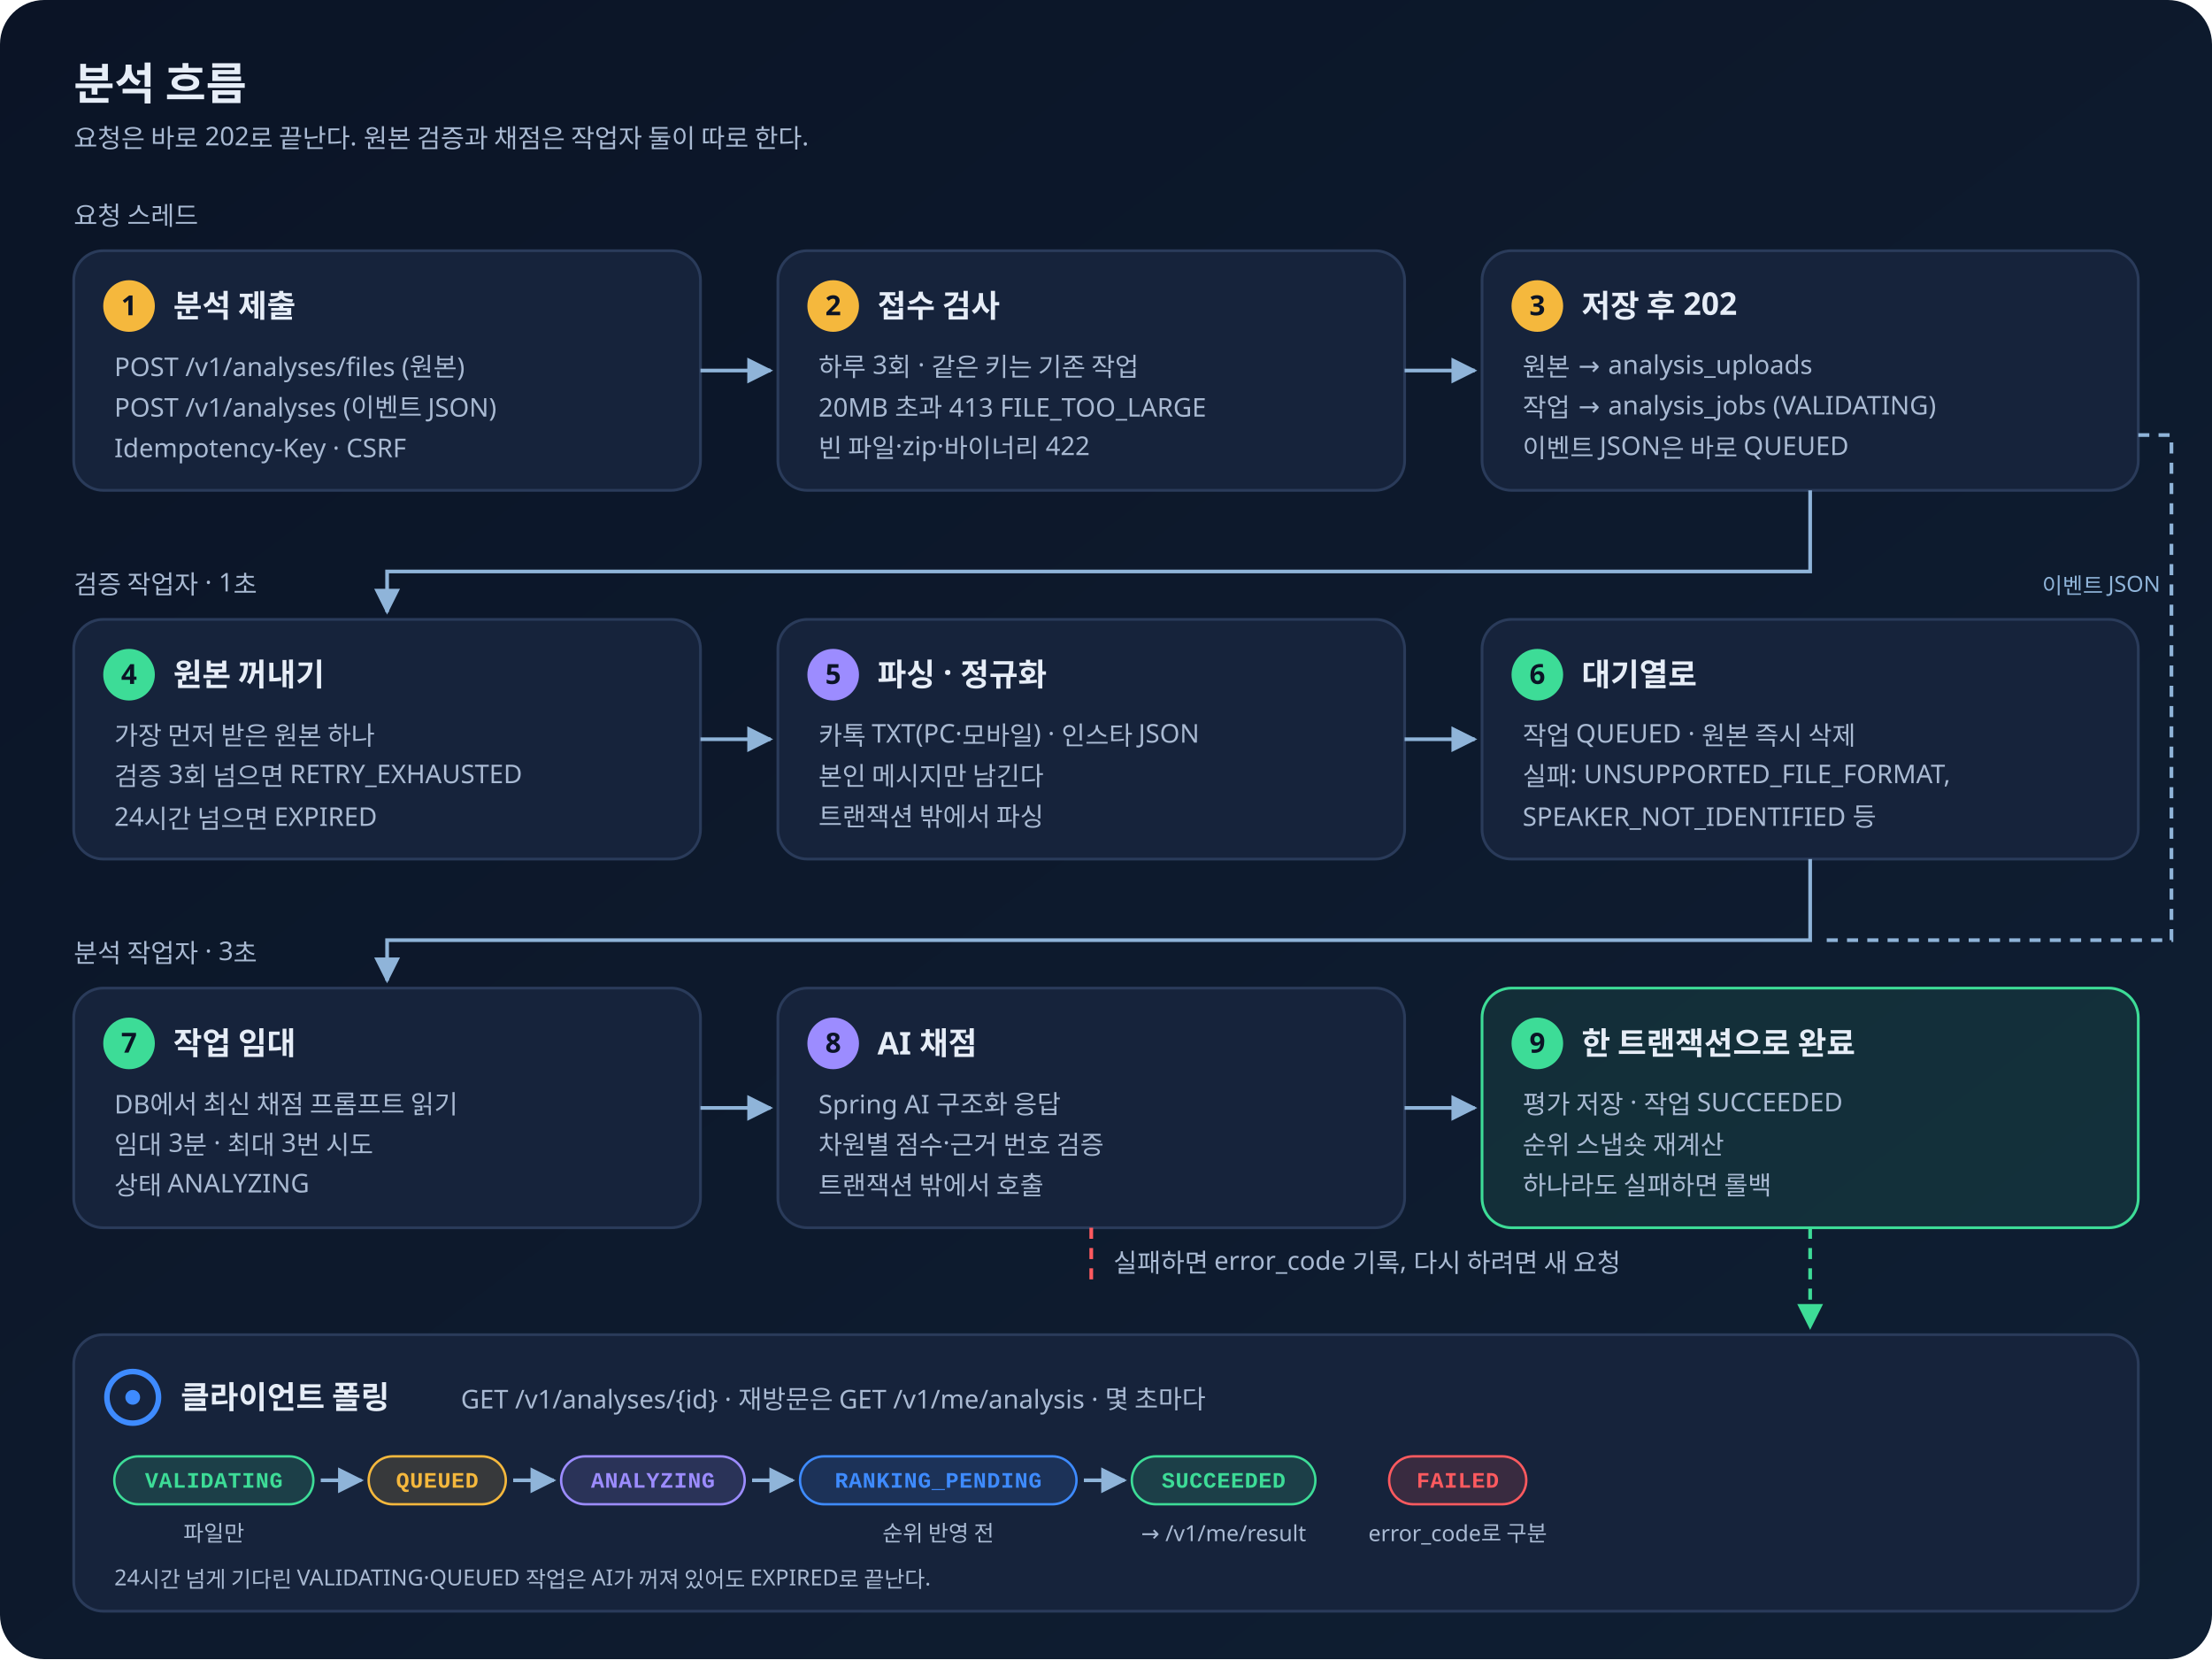
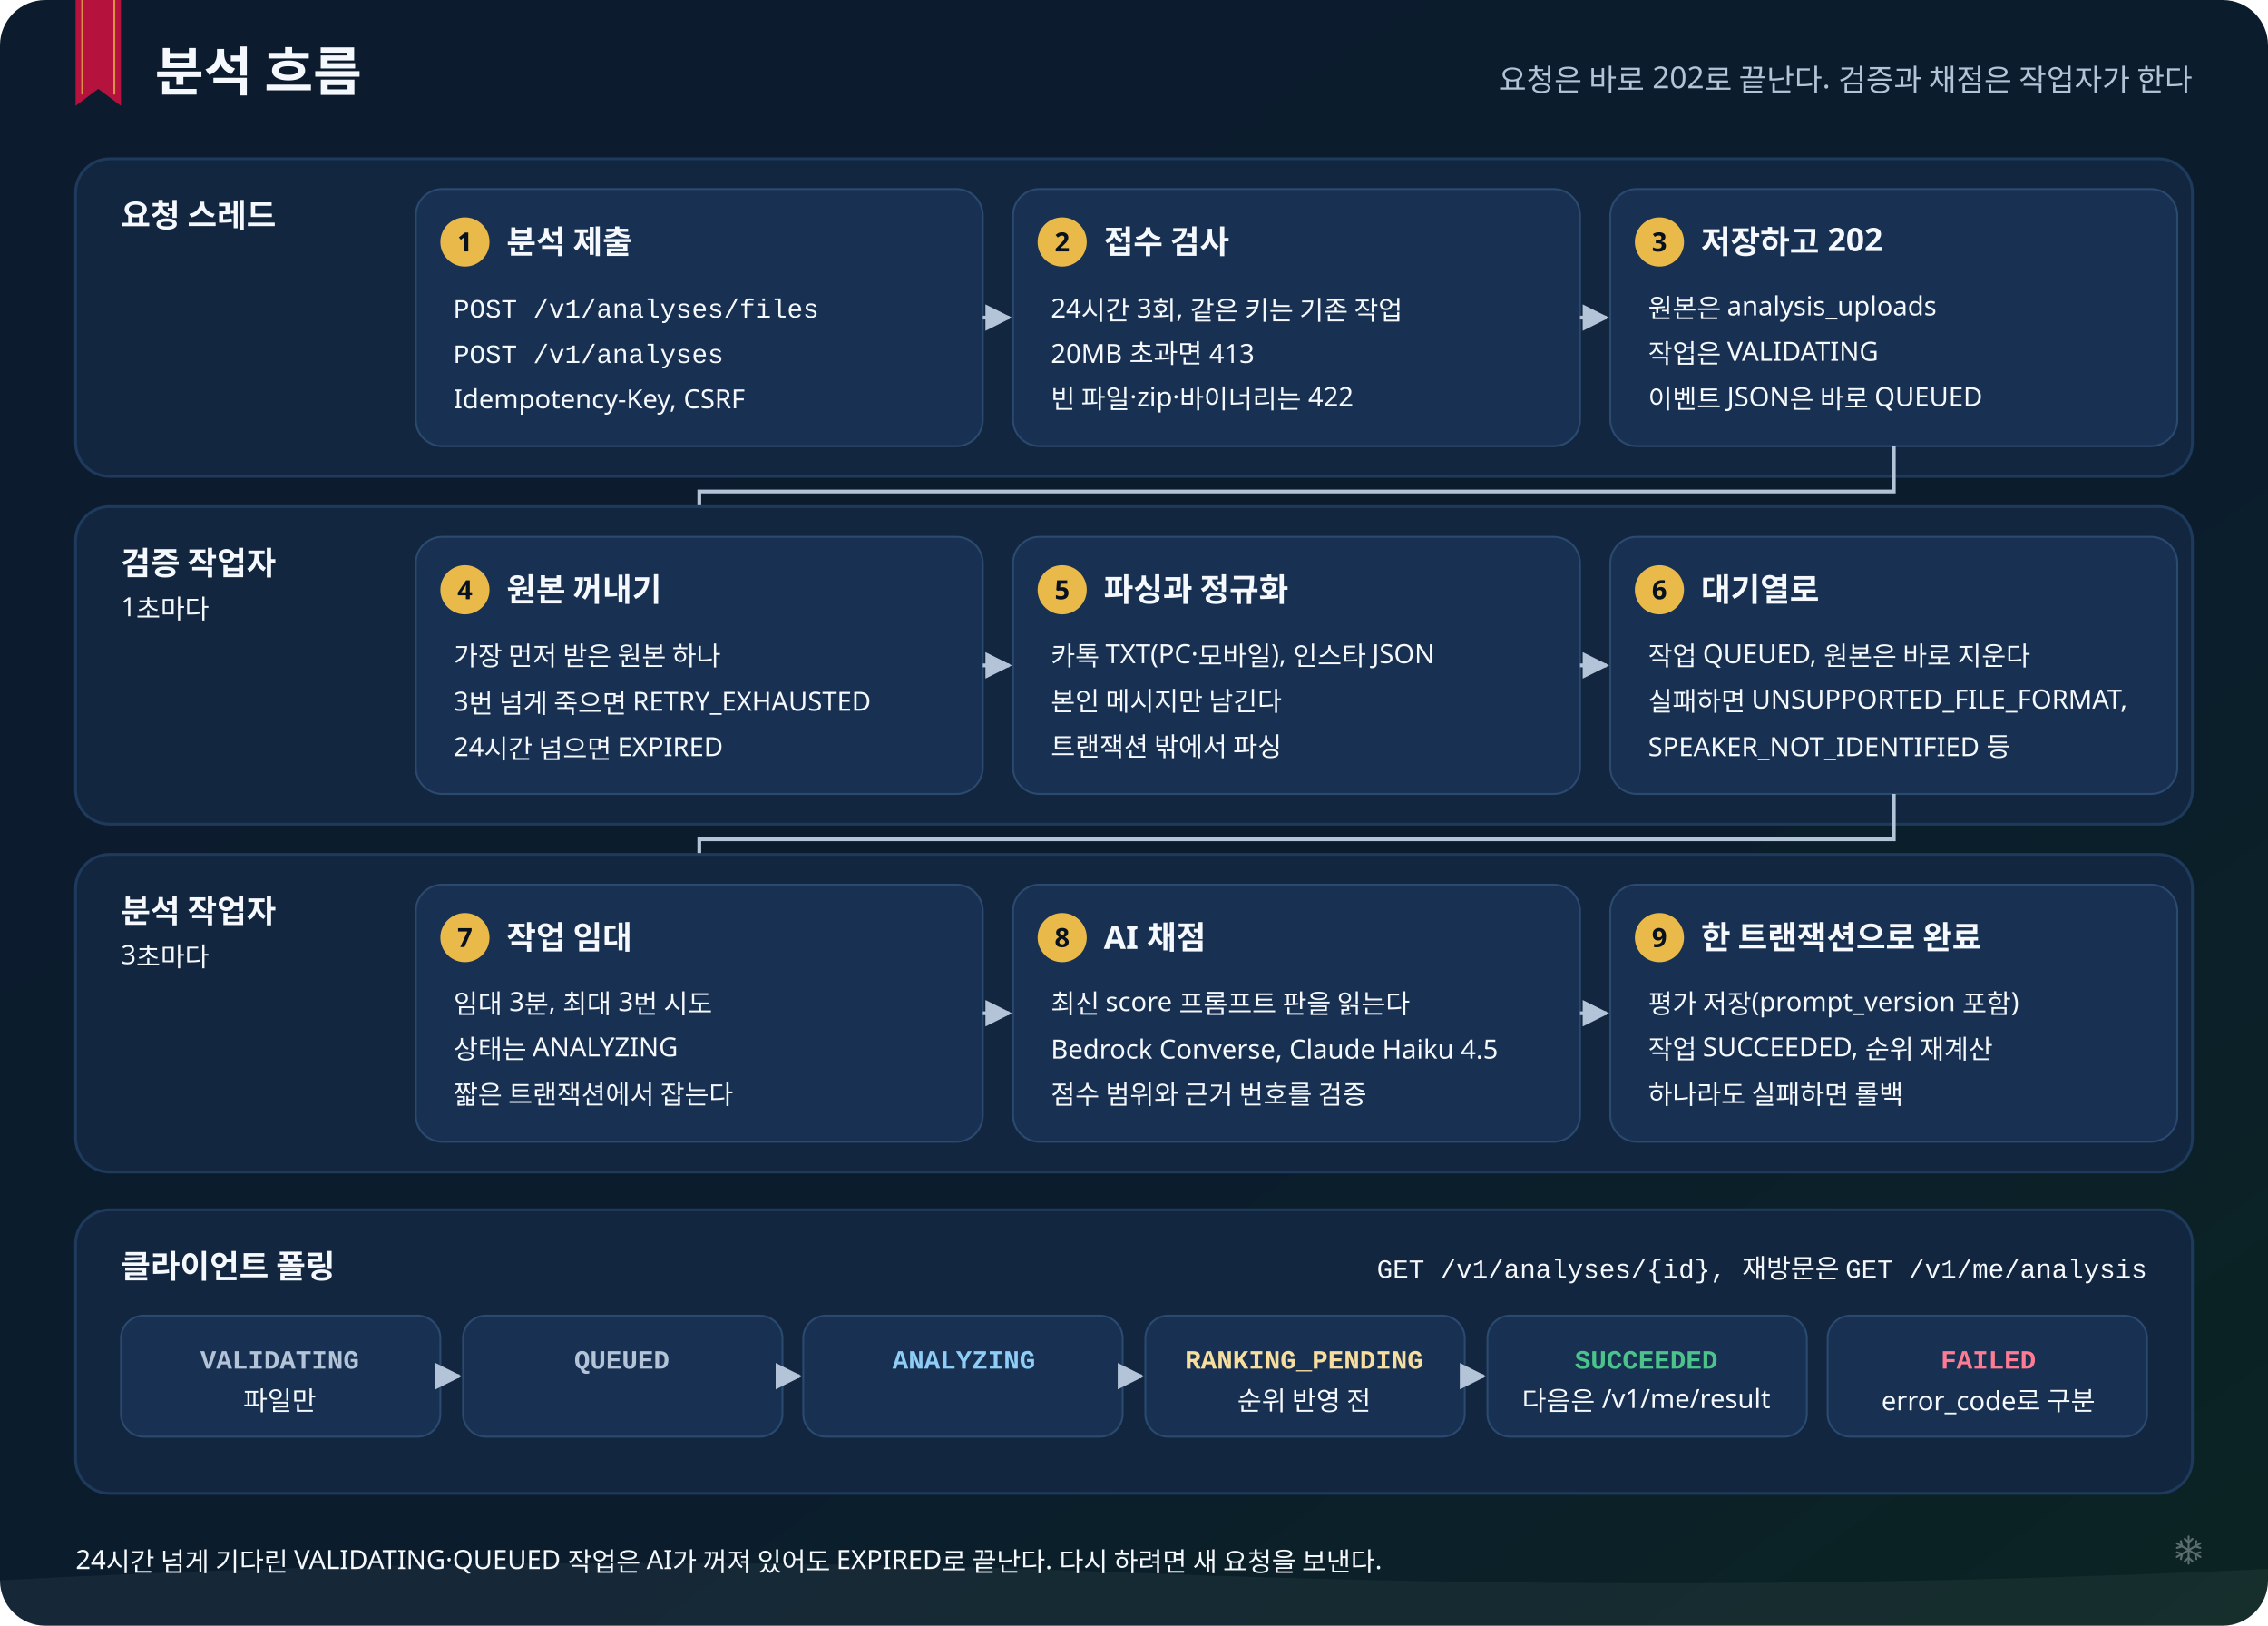
- <svg xmlns="http://www.w3.org/2000/svg" viewBox="0 0 1200 900" width="1200" height="900" role="img" aria-label="분석 흐름: 업로드, 검증, 대기, 채점, 순위 반영, 상태 폴링">
+ <svg xmlns="http://www.w3.org/2000/svg" xmlns:xlink="http://www.w3.org/1999/xlink" viewBox="0 0 1200 860" width="1200" height="860" role="img" aria-label="분석 흐름: 1 분석 제출, 2 접수 검사, 3 저장하고 202, 4 원본 꺼내기, 5 파싱과 정규화, 6 대기열로, 7 작업 임대, 8 최신 프롬프트 판으로 Bedrock Claude Haiku 4.5 채점, 9 평가 저장과 순위 재계산을 한 트랜잭션으로. 클라이언트는 VALIDATING부터 SUCCEEDED까지 폴링한다">
  <defs>
    <linearGradient id="bg" x1="0" y1="0" x2="1" y2="1">
-       <stop offset="0" stop-color="#0B1426" />
-       <stop offset="1" stop-color="#0F1F33" />
+       <stop offset="0" stop-color="#0C1B2E" />
+       <stop offset="0.62" stop-color="#0B1D2D" />
+       <stop offset="1" stop-color="#0B2422" />
    </linearGradient>
    <marker id="arr" viewBox="0 0 10 10" refX="9" refY="5" markerWidth="7" markerHeight="7" orient="auto">
-       <path d="M0,0 L10,5 L0,10 z" fill="#8FB4D9" />
+       <path d="M0,0 L10,5 L0,10 z" fill="#B4C4D8" />
    </marker>
-     <marker id="arrG" viewBox="0 0 10 10" refX="9" refY="5" markerWidth="7" markerHeight="7" orient="auto">
-       <path d="M0,0 L10,5 L0,10 z" fill="#3DDC97" />
+     <marker id="arrLater" viewBox="0 0 10 10" refX="9" refY="5" markerWidth="7" markerHeight="7" orient="auto">
+       <path d="M0,0 L10,5 L0,10 z" fill="#8DA3BE" />
    </marker>
+     <symbol id="flake" viewBox="-10 -10 20 20" overflow="visible">
+       <g fill="none" stroke-width="1.3" stroke-linecap="round">
+         <g transform="rotate(0)">
+           <path d="M0,-9 V9" />
+           <path d="M-2.6,-7.4 L0,-5 L2.6,-7.4" />
+           <path d="M-2.6,7.4 L0,5 L2.6,7.4" />
+         </g>
+         <g transform="rotate(60)">
+           <path d="M0,-9 V9" />
+           <path d="M-2.6,-7.4 L0,-5 L2.6,-7.4" />
+           <path d="M-2.6,7.4 L0,5 L2.6,7.4" />
+         </g>
+         <g transform="rotate(120)">
+           <path d="M0,-9 V9" />
+           <path d="M-2.6,-7.4 L0,-5 L2.6,-7.4" />
+           <path d="M-2.6,7.4 L0,5 L2.6,7.4" />
+         </g>
+       </g>
+     </symbol>
    <style>
-       text { font-family: Pretendard, 'Apple SD Gothic Neo', 'Noto Sans KR', 'Segoe UI', sans-serif; fill: #E6EDF7; }
-       .t { font-size: 24px; font-weight: 800; }
+       text { font-family: 'Pretendard', 'Apple SD Gothic Neo', 'Malgun Gothic', 'Noto Sans KR', 'Segoe UI', system-ui, sans-serif; }
+       text:not([fill]) { fill: #F5F8FC; }
+       .card { fill: #12263F; stroke: #1E3A5C; stroke-width: 1.5; }
+       .inner { fill: #183152; stroke: #2B4A70; stroke-width: 1; }
+       .ghost { fill: #0C1B2E; stroke: #8DA3BE; stroke-width: 1.5; stroke-dasharray: 6 5; }
+       .dev { fill: #0E3328; stroke: #134236; stroke-width: 1.5; }
      .h { font-size: 17px; font-weight: 700; }
-       .s { font-size: 14px; fill: #A9BAD3; }
-       .xs { font-size: 12px; fill: #A9BAD3; }
-       .m { font-family: 'JetBrains Mono', 'D2Coding', Consolas, 'Courier New', monospace; }
-       .card { fill: #16233B; stroke: #2A3B5A; stroke-width: 1.5; }
-       .cell { fill: #1D2D49; stroke: #33476B; stroke-width: 1; }
-       .n { font-size: 15px; font-weight: 800; fill: #0B1426; }
-       .line { stroke: #8FB4D9; stroke-width: 2; fill: none; }
-       .gline { stroke: #3DDC97; stroke-width: 2; fill: none; stroke-dasharray: 6 5; }
-       .dline { stroke: #8FB4D9; stroke-width: 2; fill: none; stroke-dasharray: 6 5; }
-       .rline { stroke: #FF5A5F; stroke-width: 2; fill: none; stroke-dasharray: 6 5; }
-       .chip { font-size: 12px; font-weight: 800; letter-spacing: .3px; }
+       .s { font-size: 14px; fill: #B4C4D8; }
+       .code { font-family: ui-monospace, 'SF Mono', 'D2Coding', Consolas, 'Liberation Mono', monospace; font-size: 14px; fill: #8ECDF5; }
+       .line { stroke: #B4C4D8; stroke-width: 2; fill: none; }
+       .later { stroke: #8DA3BE; stroke-width: 2; fill: none; stroke-dasharray: 6 5; }
+       
    </style>
  </defs>
-   <rect width="1200" height="900" rx="24" fill="url(#bg)" />
-   <text class="t" x="40" y="54">분석 흐름</text>
-   <text class="s" x="40" y="80">요청은 바로 202로 끝난다. 원본 검증과 채점은 작업자 둘이 따로 한다.</text>
-   <text class="s" x="40" y="122" fill="#F5B83D">요청 스레드</text>
-   <g>
-     <rect class="card" x="40" y="136" width="340" height="130" rx="16" />
-     <circle cx="70" cy="166" r="14" fill="#F5B83D" />
-     <text class="n" x="70" y="171" text-anchor="middle">1</text>
-     <text class="h" x="94" y="172">분석 제출</text>
-     <text class="s" x="62" y="204">POST /v1/analyses/files (원본)</text>
-     <text class="s" x="62" y="226">POST /v1/analyses (이벤트 JSON)</text>
-     <text class="s" x="62" y="248">Idempotency-Key · CSRF</text>
+   <rect width="1200" height="860" rx="24" fill="url(#bg)" />
+   <path d="M0,836 Q300,820 600,832 T1200,830 V836 A24,24 0 0 1 1176,860 H24 A24,24 0 0 1 0,836 z" fill="#F5F8FC" opacity="0.05" />
+   <g fill="#F5F8FC">
+     <circle cx="370" cy="566" r="1.5" opacity="0.46" />
+     <circle cx="291" cy="200" r="0.9" opacity="0.31" />
+     <circle cx="883" cy="119" r="1.3" opacity="0.3" />
+     <circle cx="408" cy="362" r="1.6" opacity="0.4" />
+     <circle cx="106" cy="236" r="0.9" opacity="0.47" />
+     <circle cx="965" cy="664" r="1.6" opacity="0.44" />
  </g>
-   <g>
-     <rect class="card" x="422" y="136" width="340" height="130" rx="16" />
-     <circle cx="452" cy="166" r="14" fill="#F5B83D" />
-     <text class="n" x="452" y="171" text-anchor="middle">2</text>
-     <text class="h" x="476" y="172">접수 검사</text>
-     <text class="s" x="444" y="204">하루 3회 · 같은 키는 기존 작업</text>
-     <text class="s" x="444" y="226">20MB 초과 413 FILE_TOO_LARGE</text>
-     <text class="s" x="444" y="248">빈 파일·zip·바이너리 422</text>
-   </g>
-   <g>
-     <rect class="card" x="804" y="136" width="356" height="130" rx="16" />
-     <circle cx="834" cy="166" r="14" fill="#F5B83D" />
-     <text class="n" x="834" y="171" text-anchor="middle">3</text>
-     <text class="h" x="858" y="172">저장 후 202</text>
-     <text class="s" x="826" y="204">원본 → analysis_uploads</text>
-     <text class="s" x="826" y="226">작업 → analysis_jobs (VALIDATING)</text>
-     <text class="s" x="826" y="248">이벤트 JSON은 바로 QUEUED</text>
-   </g>
-   <path class="line" d="M380,201 H418" marker-end="url(#arr)" />
-   <path class="line" d="M762,201 H800" marker-end="url(#arr)" />
-   <path class="line" d="M982,266 V310 H210 V332" marker-end="url(#arr)" />
-   <text class="s" x="40" y="322" fill="#3DDC97">검증 작업자 · 1초</text>
-   <g>
-     <rect class="card" x="40" y="336" width="340" height="130" rx="16" />
-     <circle cx="70" cy="366" r="14" fill="#3DDC97" />
-     <text class="n" x="70" y="371" text-anchor="middle">4</text>
-     <text class="h" x="94" y="372">원본 꺼내기</text>
-     <text class="s" x="62" y="404">가장 먼저 받은 원본 하나</text>
-     <text class="s" x="62" y="426">검증 3회 넘으면 RETRY_EXHAUSTED</text>
-     <text class="s" x="62" y="448">24시간 넘으면 EXPIRED</text>
-   </g>
-   <g>
-     <rect class="card" x="422" y="336" width="340" height="130" rx="16" />
-     <circle cx="452" cy="366" r="14" fill="#9C8CFF" />
-     <text class="n" x="452" y="371" text-anchor="middle">5</text>
-     <text class="h" x="476" y="372">파싱 · 정규화</text>
-     <text class="s" x="444" y="404">카톡 TXT(PC·모바일) · 인스타 JSON</text>
-     <text class="s" x="444" y="426">본인 메시지만 남긴다</text>
-     <text class="s" x="444" y="448">트랜잭션 밖에서 파싱</text>
-   </g>
-   <g>
-     <rect class="card" x="804" y="336" width="356" height="130" rx="16" />
-     <circle cx="834" cy="366" r="14" fill="#3DDC97" />
-     <text class="n" x="834" y="371" text-anchor="middle">6</text>
-     <text class="h" x="858" y="372">대기열로</text>
-     <text class="s" x="826" y="404">작업 QUEUED · 원본 즉시 삭제</text>
-     <text class="s" x="826" y="426">실패: UNSUPPORTED_FILE_FORMAT,</text>
-     <text class="s" x="826" y="448">SPEAKER_NOT_IDENTIFIED 등</text>
-   </g>
-   <path class="line" d="M380,401 H418" marker-end="url(#arr)" />
-   <path class="line" d="M762,401 H800" marker-end="url(#arr)" />
-   <path class="line" d="M982,466 V510 H210 V532" marker-end="url(#arr)" />
-   <path class="dline" d="M1160,236 H1178 V510 H990" />
-   <text class="xs" x="1172" y="322" text-anchor="end" style="fill:#8FB4D9">이벤트 JSON</text>
-   <text class="s" x="40" y="522" fill="#3DDC97">분석 작업자 · 3초</text>
-   <g>
-     <rect class="card" x="40" y="536" width="340" height="130" rx="16" />
-     <circle cx="70" cy="566" r="14" fill="#3DDC97" />
-     <text class="n" x="70" y="571" text-anchor="middle">7</text>
-     <text class="h" x="94" y="572">작업 임대</text>
-     <text class="s" x="62" y="604">DB에서 최신 채점 프롬프트 읽기</text>
-     <text class="s" x="62" y="626">임대 3분 · 최대 3번 시도</text>
-     <text class="s" x="62" y="648">상태 ANALYZING</text>
-   </g>
-   <g>
-     <rect class="card" x="422" y="536" width="340" height="130" rx="16" />
-     <circle cx="452" cy="566" r="14" fill="#9C8CFF" />
-     <text class="n" x="452" y="571" text-anchor="middle">8</text>
-     <text class="h" x="476" y="572">AI 채점</text>
-     <text class="s" x="444" y="604">Spring AI 구조화 응답</text>
-     <text class="s" x="444" y="626">차원별 점수·근거 번호 검증</text>
-     <text class="s" x="444" y="648">트랜잭션 밖에서 호출</text>
-   </g>
-   <g>
-     <rect x="804" y="536" width="356" height="130" rx="16" fill="#3DDC97" fill-opacity="0.1" stroke="#3DDC97" stroke-width="1.5" />
-     <circle cx="834" cy="566" r="14" fill="#3DDC97" />
-     <text class="n" x="834" y="571" text-anchor="middle">9</text>
-     <text class="h" x="858" y="572">한 트랜잭션으로 완료</text>
-     <text class="s" x="826" y="604">평가 저장 · 작업 SUCCEEDED</text>
-     <text class="s" x="826" y="626">순위 스냅숏 재계산</text>
-     <text class="s" x="826" y="648">하나라도 실패하면 롤백</text>
-   </g>
-   <path class="line" d="M380,601 H418" marker-end="url(#arr)" />
-   <path class="line" d="M762,601 H800" marker-end="url(#arr)" />
-   <path class="rline" d="M592,666 V698" />
-   <text class="s" x="604" y="690" fill="#FF8A8E">실패하면 error_code 기록, 다시 하려면 새 요청</text>
-   <path class="gline" d="M982,666 V720" marker-end="url(#arrG)" />
-   <rect class="card" x="40" y="724" width="1120" height="150" rx="16" />
-   <circle cx="72" cy="758" r="14" fill="none" stroke="#3E8BFF" stroke-width="3" />
-   <circle cx="72" cy="758" r="4" fill="#3E8BFF" />
-   <text class="h" x="98" y="764">클라이언트 폴링</text>
-   <text class="s" x="250" y="764">GET /v1/analyses/{id} · 재방문은 GET /v1/me/analysis · 몇 초마다</text>
-   <rect x="62.0" y="790" width="108.0" height="26" rx="13" fill="#3DDC97" fill-opacity="0.15" stroke="#3DDC97" stroke-width="1.3" />
-   <text class="m chip" x="116.0" y="807" text-anchor="middle" style="fill:#3DDC97">VALIDATING</text>
-   <text class="xs" x="116.0" y="836" text-anchor="middle">파일만</text>
-   <path class="line" d="M174.0,803 H196.0" marker-end="url(#arr)" />
-   <rect x="200.0" y="790" width="74.4" height="26" rx="13" fill="#F5B83D" fill-opacity="0.15" stroke="#F5B83D" stroke-width="1.3" />
-   <text class="m chip" x="237.2" y="807" text-anchor="middle" style="fill:#F5B83D">QUEUED</text>
-   <path class="line" d="M278.4,803 H300.4" marker-end="url(#arr)" />
-   <rect x="304.4" y="790" width="99.6" height="26" rx="13" fill="#9C8CFF" fill-opacity="0.15" stroke="#9C8CFF" stroke-width="1.3" />
-   <text class="m chip" x="354.2" y="807" text-anchor="middle" style="fill:#9C8CFF">ANALYZING</text>
-   <path class="line" d="M408.0,803 H430.0" marker-end="url(#arr)" />
-   <rect x="434.0" y="790" width="150.0" height="26" rx="13" fill="#3E8BFF" fill-opacity="0.15" stroke="#3E8BFF" stroke-width="1.3" />
-   <text class="m chip" x="509.0" y="807" text-anchor="middle" style="fill:#3E8BFF">RANKING_PENDING</text>
-   <text class="xs" x="509.0" y="836" text-anchor="middle">순위 반영 전</text>
-   <path class="line" d="M588.0,803 H610.0" marker-end="url(#arr)" />
-   <rect x="614.0" y="790" width="99.6" height="26" rx="13" fill="#3DDC97" fill-opacity="0.15" stroke="#3DDC97" stroke-width="1.3" />
-   <text class="m chip" x="663.8" y="807" text-anchor="middle" style="fill:#3DDC97">SUCCEEDED</text>
-   <text class="xs" x="663.8" y="836" text-anchor="middle">→ /v1/me/result</text>
-   <rect x="753.6" y="790" width="74.4" height="26" rx="13" fill="#FF5A5F" fill-opacity="0.15" stroke="#FF5A5F" stroke-width="1.3" />
-   <text class="m chip" x="790.8" y="807" text-anchor="middle" style="fill:#FF5A5F">FAILED</text>
-   <text class="xs" x="790.8" y="836" text-anchor="middle">error_code로 구분</text>
-   <text class="xs" x="62" y="860">24시간 넘게 기다린 VALIDATING·QUEUED 작업은 AI가 꺼져 있어도 EXPIRED로 끝난다.</text>
+   <path d="M40,0 H64 V56 L52,47 L40,56 z" fill="#B5123E" />
+   <path d="M43.5,0 V50 M60.5,0 V50" stroke="#E9B949" stroke-width="1" opacity="0.75" />
+   <text x="82" y="48" font-size="28" font-weight="800">분석 흐름</text>
+   <text x="1160" y="48" text-anchor="end" font-size="16" fill="#B4C4D8">요청은 바로 202로 끝난다. 검증과 채점은 작업자가 한다</text>
+   <use href="#flake" xlink:href="#flake" x="1150" y="812" width="16" height="16" stroke="#F5F8FC" opacity="0.35" />
+   <rect class="card" x="40" y="84" width="1120" height="168" rx="18" />
+   <text x="64" y="120" class="h">요청 스레드</text>
+   <rect class="inner" x="220" y="100" width="300" height="136" rx="14" />
+   <circle cx="246" cy="128" r="13" fill="#E9B949" />
+   <text x="246" y="133" text-anchor="middle" font-size="14" font-weight="800" fill="#08121F">1</text>
+   <text x="268" y="134" class="h">분석 제출</text>
+   <text x="240" y="168" class="code">POST /v1/analyses/files</text>
+   <text x="240" y="192" class="code">POST /v1/analyses</text>
+   <text x="240" y="216" class="s">Idempotency-Key, CSRF</text>
+   <path class="line" d="M520,168 H534" marker-end="url(#arr)" />
+   <rect class="inner" x="536" y="100" width="300" height="136" rx="14" />
+   <circle cx="562" cy="128" r="13" fill="#E9B949" />
+   <text x="562" y="133" text-anchor="middle" font-size="14" font-weight="800" fill="#08121F">2</text>
+   <text x="584" y="134" class="h">접수 검사</text>
+   <text x="556" y="168" class="s">24시간 3회, 같은 키는 기존 작업</text>
+   <text x="556" y="192" class="s">20MB 초과면 413</text>
+   <text x="556" y="216" class="s">빈 파일·zip·바이너리는 422</text>
+   <path class="line" d="M836,168 H850" marker-end="url(#arr)" />
+   <rect class="inner" x="852" y="100" width="300" height="136" rx="14" />
+   <circle cx="878" cy="128" r="13" fill="#E9B949" />
+   <text x="878" y="133" text-anchor="middle" font-size="14" font-weight="800" fill="#08121F">3</text>
+   <text x="900" y="134" class="h">저장하고 202</text>
+   <text x="872" y="168" class="s">원본은 analysis_uploads</text>
+   <text x="872" y="192" class="s">작업은 VALIDATING</text>
+   <text x="872" y="216" class="s">이벤트 JSON은 바로 QUEUED</text>
+   <path class="line" d="M1002,236 V260 H370 V282" marker-end="url(#arr)" />
+   <rect class="card" x="40" y="268" width="1120" height="168" rx="18" />
+   <text x="64" y="304" class="h">검증 작업자</text>
+   <text x="64" y="326" class="s">1초마다</text>
+   <rect class="inner" x="220" y="284" width="300" height="136" rx="14" />
+   <circle cx="246" cy="312" r="13" fill="#E9B949" />
+   <text x="246" y="317" text-anchor="middle" font-size="14" font-weight="800" fill="#08121F">4</text>
+   <text x="268" y="318" class="h">원본 꺼내기</text>
+   <text x="240" y="352" class="s">가장 먼저 받은 원본 하나</text>
+   <text x="240" y="376" class="s">3번 넘게 죽으면 RETRY_EXHAUSTED</text>
+   <text x="240" y="400" class="s">24시간 넘으면 EXPIRED</text>
+   <path class="line" d="M520,352 H534" marker-end="url(#arr)" />
+   <rect class="inner" x="536" y="284" width="300" height="136" rx="14" />
+   <circle cx="562" cy="312" r="13" fill="#E9B949" />
+   <text x="562" y="317" text-anchor="middle" font-size="14" font-weight="800" fill="#08121F">5</text>
+   <text x="584" y="318" class="h">파싱과 정규화</text>
+   <text x="556" y="352" class="s">카톡 TXT(PC·모바일), 인스타 JSON</text>
+   <text x="556" y="376" class="s">본인 메시지만 남긴다</text>
+   <text x="556" y="400" class="s">트랜잭션 밖에서 파싱</text>
+   <path class="line" d="M836,352 H850" marker-end="url(#arr)" />
+   <rect class="inner" x="852" y="284" width="300" height="136" rx="14" />
+   <circle cx="878" cy="312" r="13" fill="#E9B949" />
+   <text x="878" y="317" text-anchor="middle" font-size="14" font-weight="800" fill="#08121F">6</text>
+   <text x="900" y="318" class="h">대기열로</text>
+   <text x="872" y="352" class="s">작업 QUEUED, 원본은 바로 지운다</text>
+   <text x="872" y="376" class="s">실패하면 UNSUPPORTED_FILE_FORMAT,</text>
+   <text x="872" y="400" class="s">SPEAKER_NOT_IDENTIFIED 등</text>
+   <path class="line" d="M1002,420 V444 H370 V466" marker-end="url(#arr)" />
+   <rect class="card" x="40" y="452" width="1120" height="168" rx="18" />
+   <text x="64" y="488" class="h">분석 작업자</text>
+   <text x="64" y="510" class="s">3초마다</text>
+   <rect class="inner" x="220" y="468" width="300" height="136" rx="14" />
+   <circle cx="246" cy="496" r="13" fill="#E9B949" />
+   <text x="246" y="501" text-anchor="middle" font-size="14" font-weight="800" fill="#08121F">7</text>
+   <text x="268" y="502" class="h">작업 임대</text>
+   <text x="240" y="536" class="s">임대 3분, 최대 3번 시도</text>
+   <text x="240" y="560" class="s">상태는 ANALYZING</text>
+   <text x="240" y="584" class="s">짧은 트랜잭션에서 잡는다</text>
+   <path class="line" d="M520,536 H534" marker-end="url(#arr)" />
+   <rect class="inner" x="536" y="468" width="300" height="136" rx="14" />
+   <circle cx="562" cy="496" r="13" fill="#E9B949" />
+   <text x="562" y="501" text-anchor="middle" font-size="14" font-weight="800" fill="#08121F">8</text>
+   <text x="584" y="502" class="h">AI 채점</text>
+   <text x="556" y="536" class="s">최신 score 프롬프트 판을 읽는다</text>
+   <text x="556" y="560" class="s">Bedrock Converse, Claude Haiku 4.5</text>
+   <text x="556" y="584" class="s">점수 범위와 근거 번호를 검증</text>
+   <path class="line" d="M836,536 H850" marker-end="url(#arr)" />
+   <rect class="inner" x="852" y="468" width="300" height="136" rx="14" />
+   <circle cx="878" cy="496" r="13" fill="#E9B949" />
+   <text x="878" y="501" text-anchor="middle" font-size="14" font-weight="800" fill="#08121F">9</text>
+   <text x="900" y="502" class="h">한 트랜잭션으로 완료</text>
+   <text x="872" y="536" class="s">평가 저장(prompt_version 포함)</text>
+   <text x="872" y="560" class="s">작업 SUCCEEDED, 순위 재계산</text>
+   <text x="872" y="584" class="s">하나라도 실패하면 롤백</text>
+   <rect class="card" x="40" y="640" width="1120" height="150" rx="18" />
+   <text x="64" y="676" class="h">클라이언트 폴링</text>
+   <text x="1136" y="676" class="code" text-anchor="end">GET /v1/analyses/{id}, 재방문은 GET /v1/me/analysis</text>
+   <rect class="inner" x="64" y="696" width="169" height="64" rx="12" stroke="#B4C4D8" />
+   <text x="148" y="724" text-anchor="middle" style="font-family: ui-monospace, 'SF Mono', 'D2Coding', Consolas, 'Liberation Mono', monospace;" font-size="14" font-weight="700" fill="#B4C4D8">VALIDATING</text>
+   <text x="148" y="746" class="s" text-anchor="middle">파일만</text>
+   <path class="line" d="M233,728 H243" marker-end="url(#arr)" />
+   <rect class="inner" x="245" y="696" width="169" height="64" rx="12" stroke="#B4C4D8" />
+   <text x="329" y="724" text-anchor="middle" style="font-family: ui-monospace, 'SF Mono', 'D2Coding', Consolas, 'Liberation Mono', monospace;" font-size="14" font-weight="700" fill="#B4C4D8">QUEUED</text>
+   <path class="line" d="M413,728 H423" marker-end="url(#arr)" />
+   <rect class="inner" x="425" y="696" width="169" height="64" rx="12" stroke="#8ECDF5" />
+   <text x="510" y="724" text-anchor="middle" style="font-family: ui-monospace, 'SF Mono', 'D2Coding', Consolas, 'Liberation Mono', monospace;" font-size="14" font-weight="700" fill="#8ECDF5">ANALYZING</text>
+   <path class="line" d="M594,728 H604" marker-end="url(#arr)" />
+   <rect class="inner" x="606" y="696" width="169" height="64" rx="12" stroke="#F7DE9F" />
+   <text x="690" y="724" text-anchor="middle" style="font-family: ui-monospace, 'SF Mono', 'D2Coding', Consolas, 'Liberation Mono', monospace;" font-size="14" font-weight="700" fill="#F7DE9F">RANKING_PENDING</text>
+   <text x="690" y="746" class="s" text-anchor="middle">순위 반영 전</text>
+   <path class="line" d="M775,728 H785" marker-end="url(#arr)" />
+   <rect class="inner" x="787" y="696" width="169" height="64" rx="12" stroke="#4CC38A" />
+   <text x="871" y="724" text-anchor="middle" style="font-family: ui-monospace, 'SF Mono', 'D2Coding', Consolas, 'Liberation Mono', monospace;" font-size="14" font-weight="700" fill="#4CC38A">SUCCEEDED</text>
+   <text x="871" y="746" class="s" text-anchor="middle">다음은 /v1/me/result</text>
+   <rect class="inner" x="967" y="696" width="169" height="64" rx="12" stroke="#FF7A93" />
+   <text x="1052" y="724" text-anchor="middle" style="font-family: ui-monospace, 'SF Mono', 'D2Coding', Consolas, 'Liberation Mono', monospace;" font-size="14" font-weight="700" fill="#FF7A93">FAILED</text>
+   <text x="1052" y="746" class="s" text-anchor="middle">error_code로 구분</text>
+   <text x="40" y="830" class="s">24시간 넘게 기다린 VALIDATING·QUEUED 작업은 AI가 꺼져 있어도 EXPIRED로 끝난다. 다시 하려면 새 요청을 보낸다.</text>
</svg>
